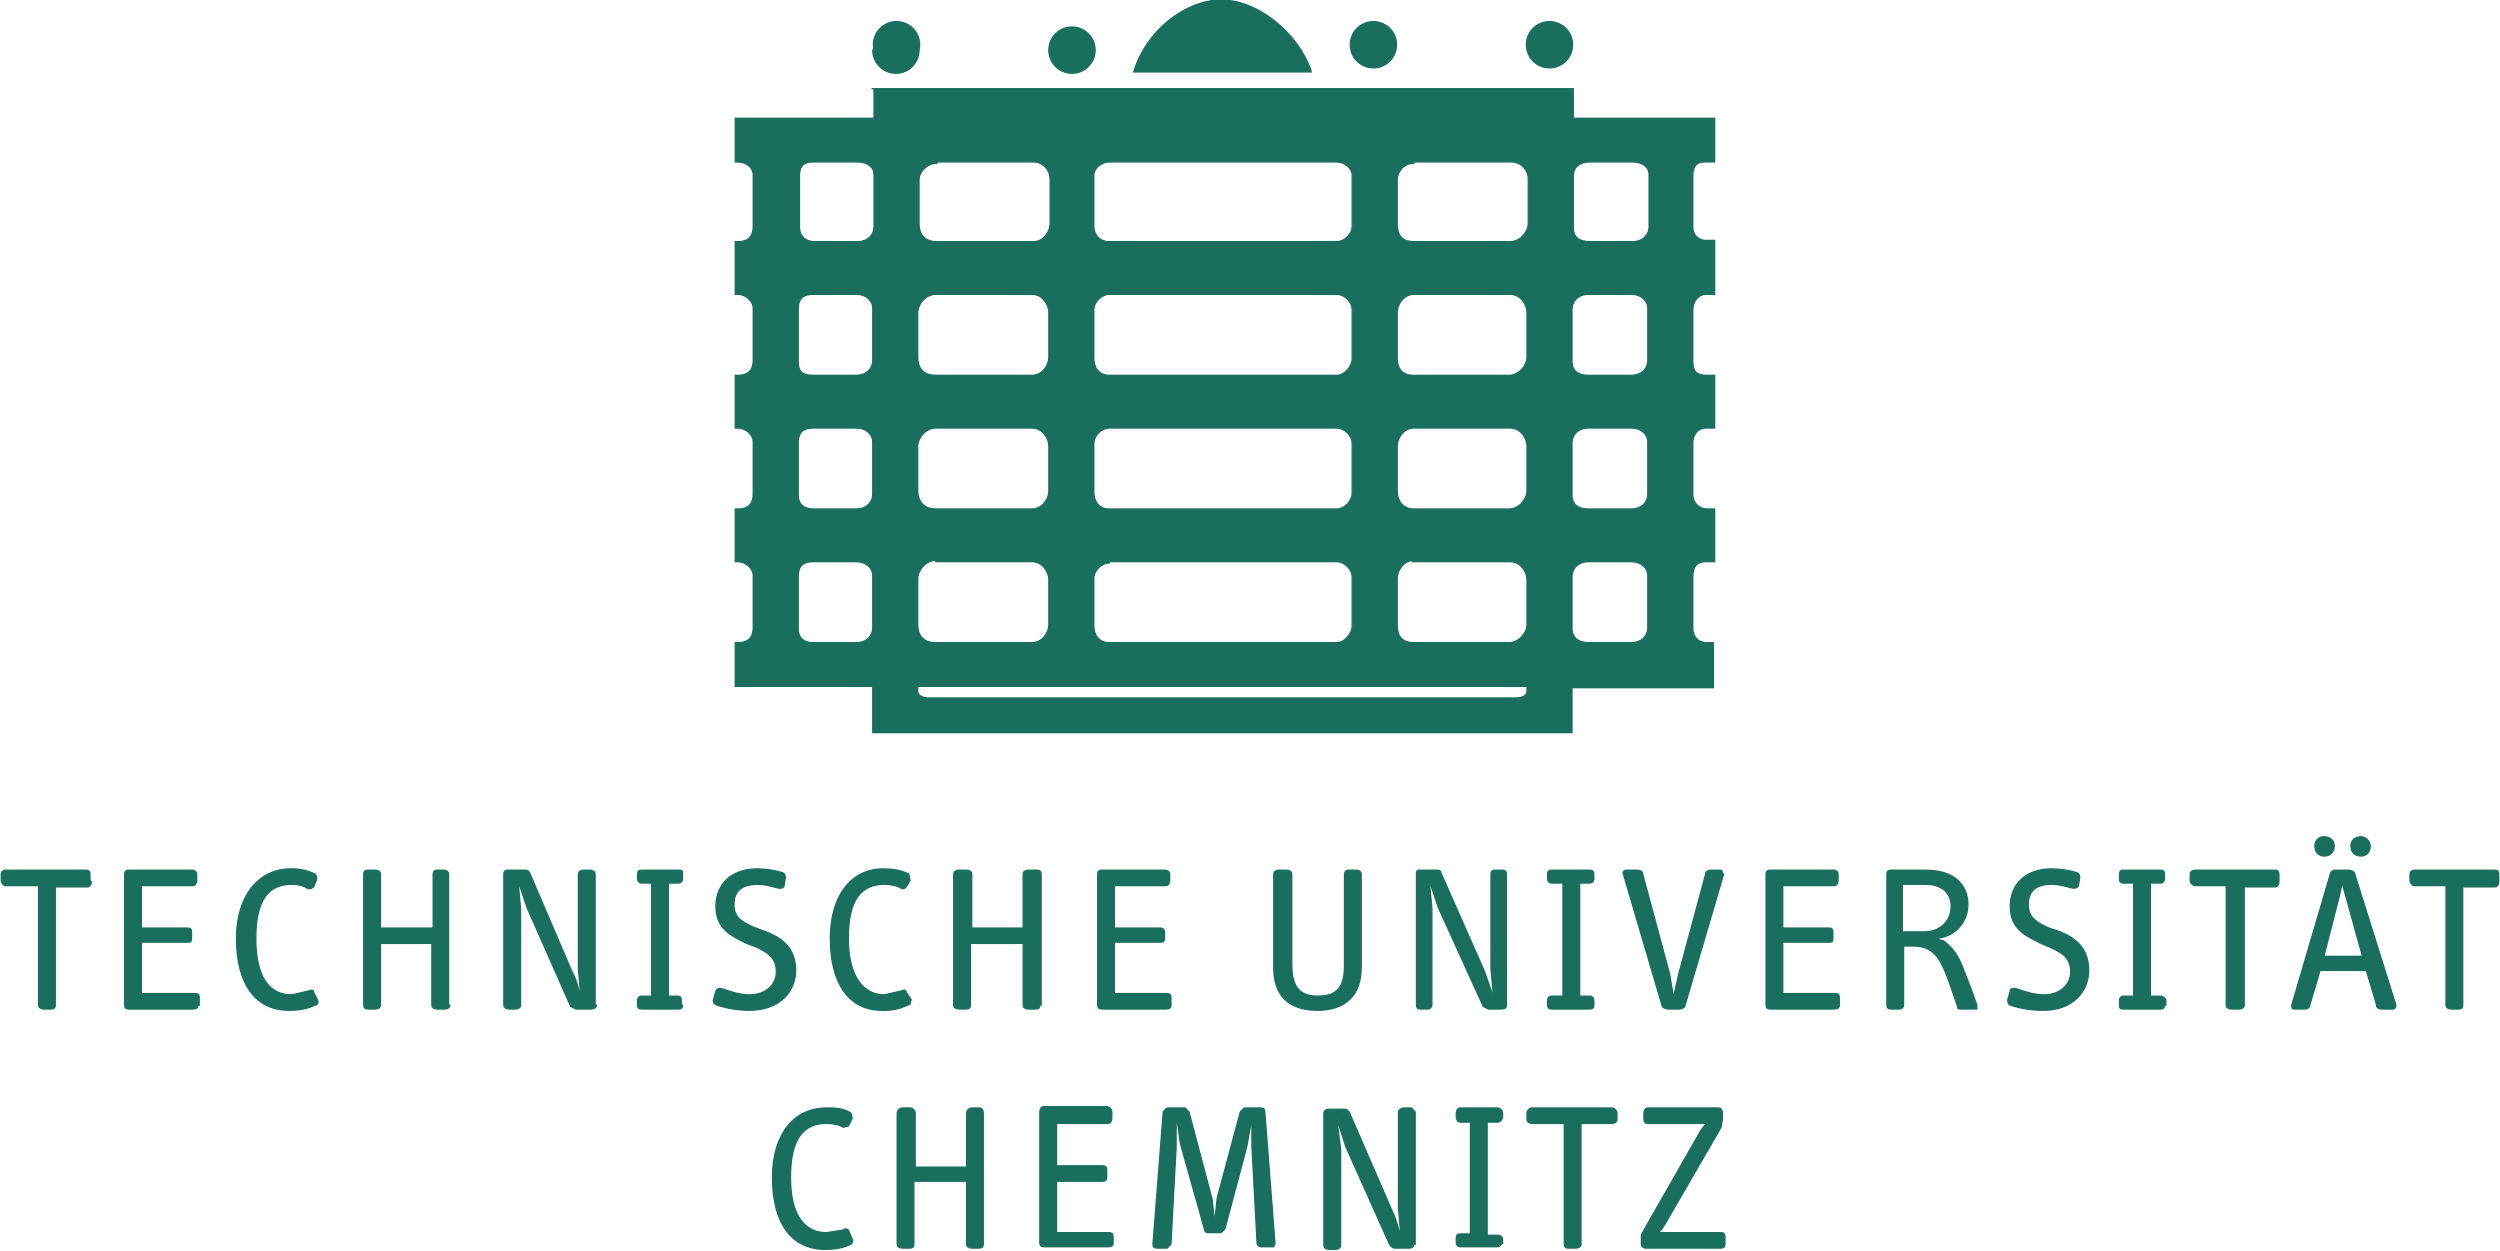
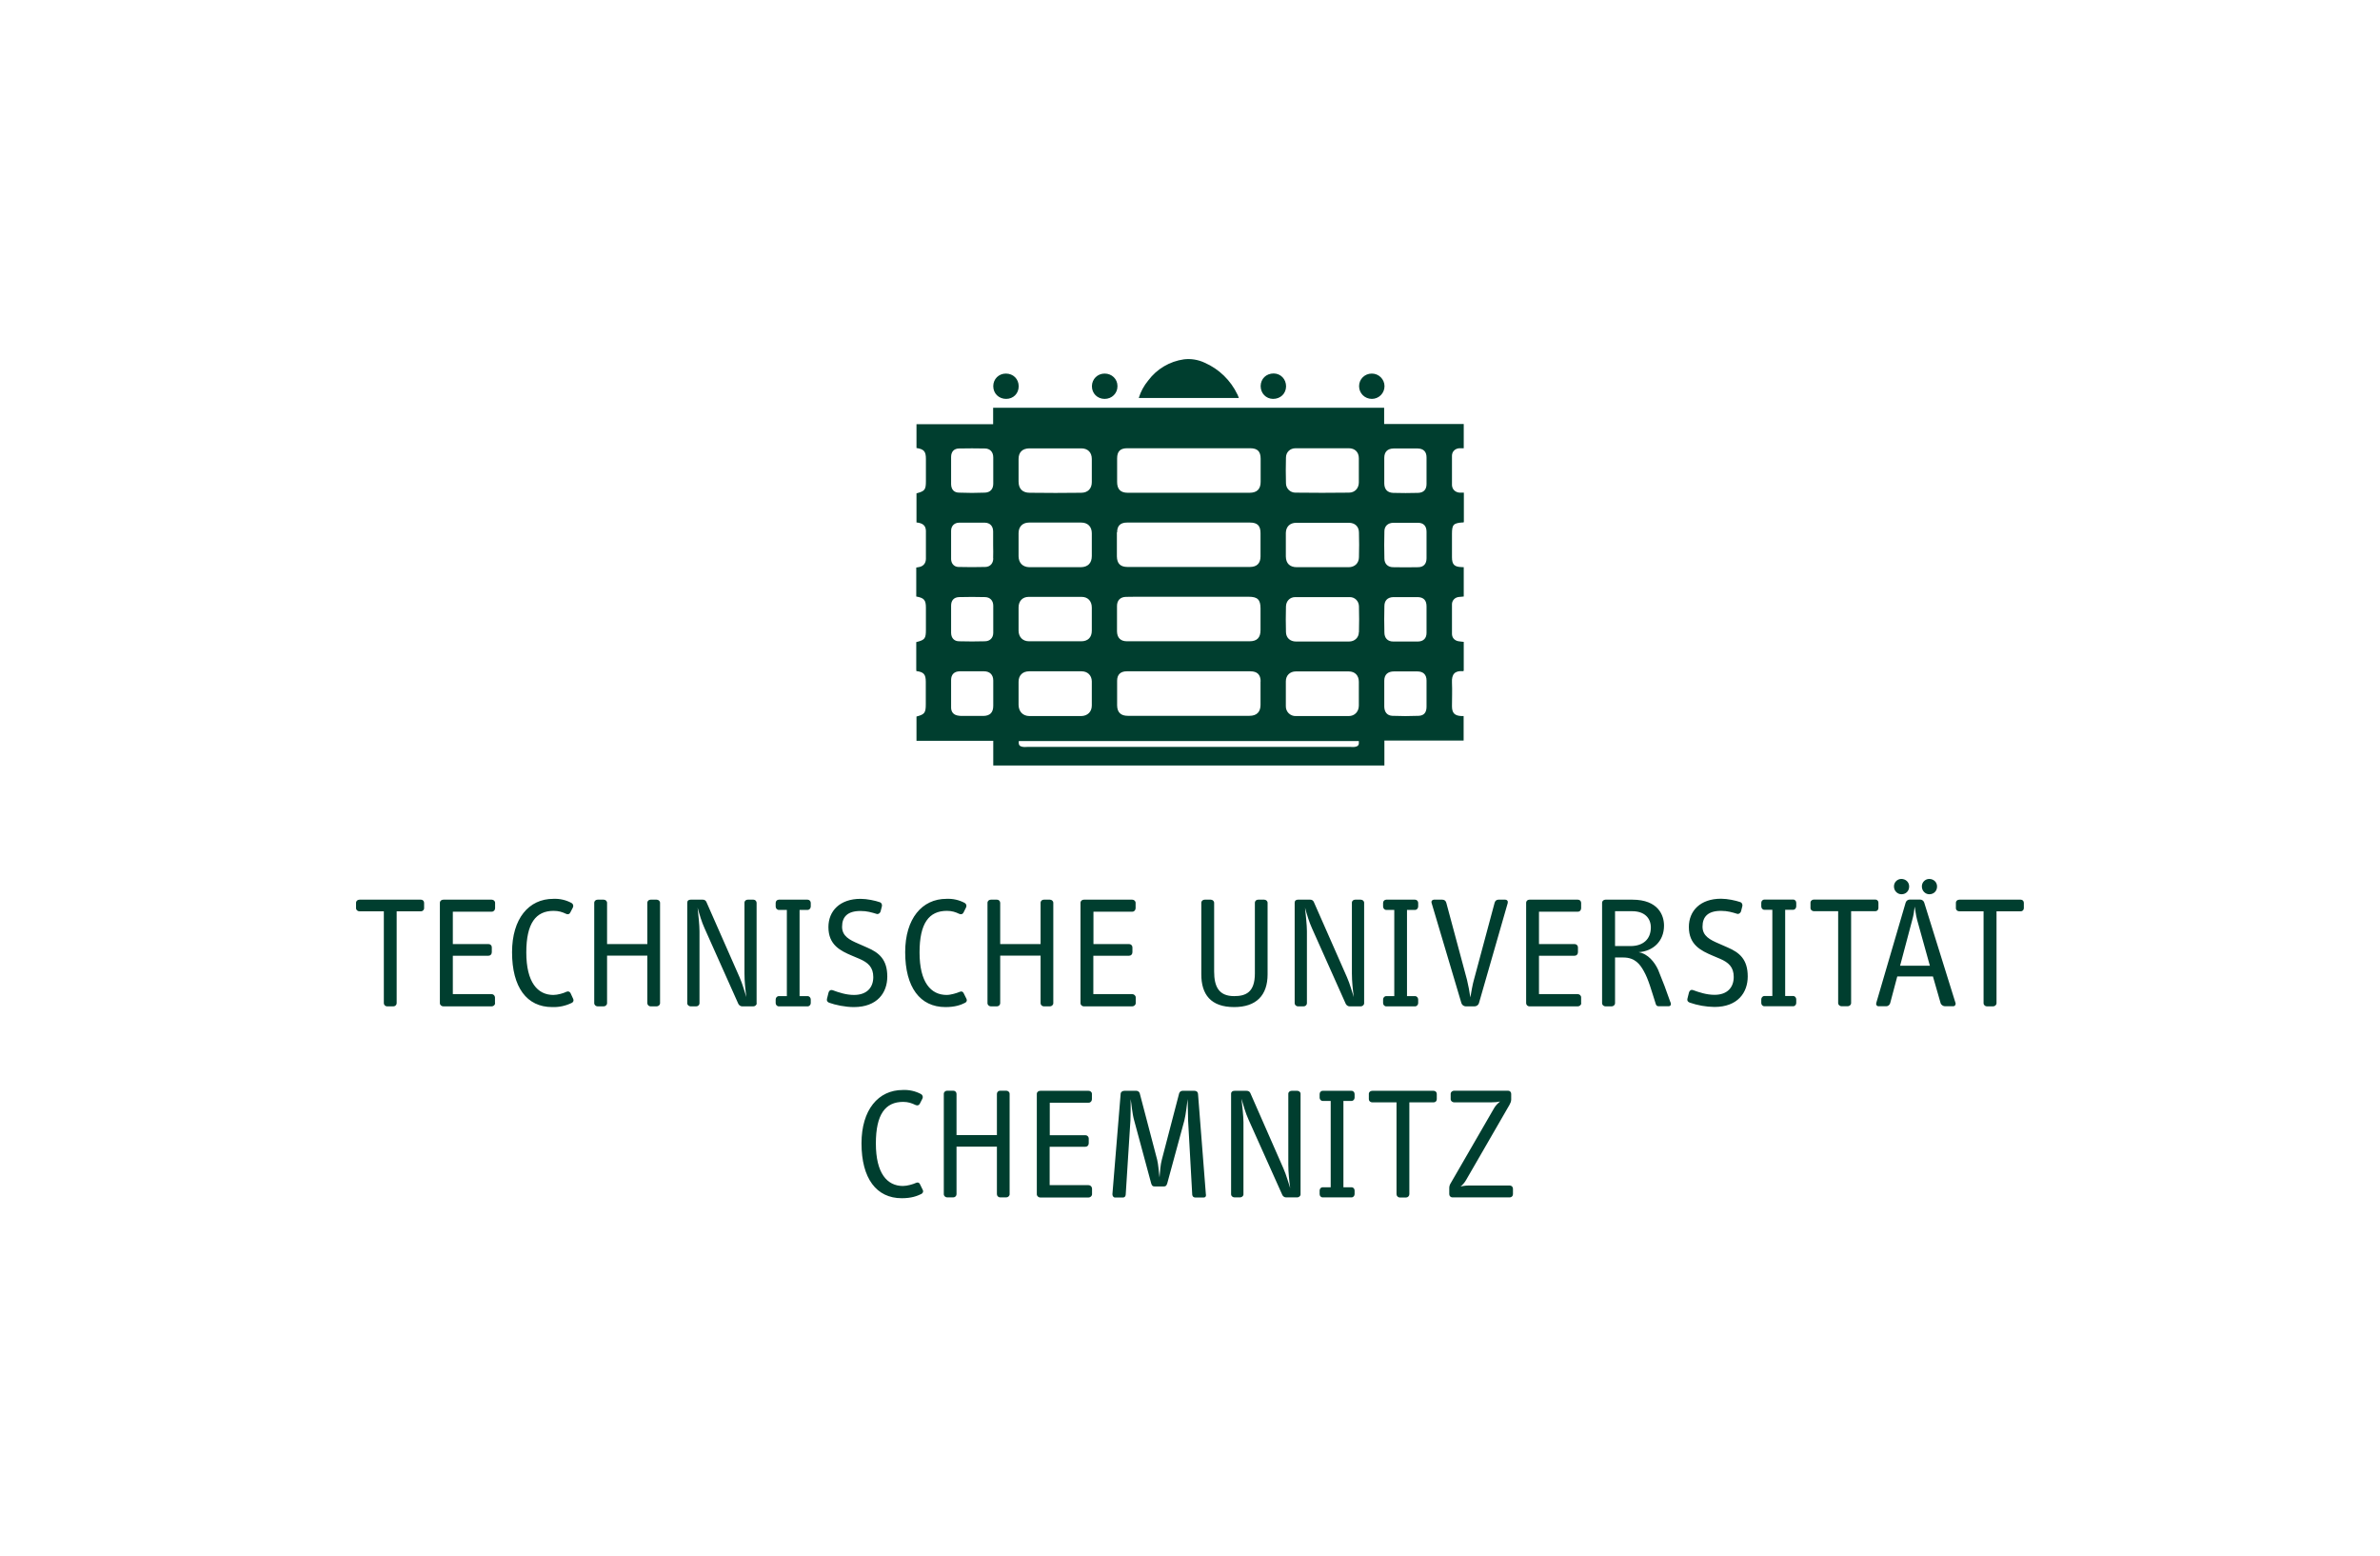
- <svg xmlns="http://www.w3.org/2000/svg" width="194.5" height="97.3" version="1">
-   <path fill="#1a6e5d" stroke="#1a6e5d" stroke-miterlimit="3.9" stroke-width=".1" d="M68 3.9a1.8 1.8 0 1 1 3.5 0 1.8 1.8 0 0 1-3.6 0zm34 1.7H88.2C89.2 2.3 92.3 0 95 0c2.9 0 6 2.6 7 5.5zm16.8-1.7a1.8 1.8 0 1 1 3.5 0 1.8 1.8 0 0 1-3.5 0zm-13.7 0a1.8 1.8 0 1 1 3.5 0 1.8 1.8 0 0 1-3.5 0zm-23.5 0a1.8 1.8 0 1 1 3.6 0 1.8 1.8 0 0 1-3.6 0zM68 6.9v2.3H57.2v3.4h.2c.6 0 1.2.4 1.2 1v4c0 1-.6 1.2-1.2 1.2h-.2v4.1h.2c.6 0 1.2.5 1.2 1.1v4c0 1-.6 1.2-1.2 1.2h-.2v4.1h.2c.6 0 1.2.5 1.2 1.1v4c0 1-.6 1.2-1.2 1.2h-.2v4.1h.2c.6 0 1.2.5 1.2 1.1v4c0 1-.6 1.2-1.2 1.2h-.2v3.4h10.7V57h54.4v-3.5h11V50h-.5c-.8 0-1.1-.6-1.1-1.1v-4c0-1 .5-1.2 1-1.2h.7v-4.1h-.6c-.6 0-1.1-.5-1.1-1.1v-4c0-.8.5-1.2 1-1.2h.7v-4.1h-.6c-.9 0-1.1-.4-1.1-1.1v-4c0-.7.5-1.2 1-1.2h.7v-4.2h-.6a1 1 0 0 1-1.1-1v-4c0-1 .5-1.1 1-1.1h.7V9.2h-11V6.9H67.8zm-4.6 5.7h3.3c.8 0 1.3.4 1.3 1v4c0 .7-.5 1.2-1.3 1.2h-3.3c-.8 0-1.2-.5-1.2-1.1v-4c0-1 .5-1.1 1.2-1.1zm9.5 0h7.5c.8 0 1.3.7 1.3 1.3v3.5c0 .6-.5 1.4-1.3 1.4h-7.5c-1 0-1.4-.6-1.4-1.4V14c0-.6.6-1.3 1.4-1.3zm13.5 0H104c.6 0 1.2.5 1.2 1v4c0 .6-.6 1.2-1.2 1.2H86.3c-.8 0-1.2-.6-1.2-1.2v-4c0-.5.6-1 1.2-1zm23.6 0h7.6c.8 0 1.3.7 1.3 1.3v3.5c0 .6-.6 1.4-1.4 1.4H110c-1 0-1.3-.6-1.3-1.4V14c0-.6.5-1.3 1.3-1.3zm13.7 0h3.3c.8 0 1.3.4 1.3 1v4c0 .7-.5 1.2-1.3 1.2h-3.3c-.9 0-1.3-.4-1.3-1.1v-4c0-.7.5-1.1 1.3-1.1zM63.3 22.9h3.3c.8 0 1.3.5 1.3 1.1v4c0 .7-.5 1.2-1.3 1.2h-3.3c-1 0-1.2-.4-1.2-1.1v-4c0-1 .5-1.2 1.2-1.2zm9.5 0h7.5c.8 0 1.3.8 1.3 1.4v3.5c0 .6-.5 1.4-1.3 1.4h-7.5c-1 0-1.4-.6-1.4-1.4v-3.5c0-.6.6-1.4 1.4-1.4zm13.5 0H104c.6 0 1.2.6 1.2 1.2v3.8c0 .6-.6 1.3-1.2 1.3H86.3c-.8 0-1.2-.6-1.2-1.3v-3.8c0-.6.6-1.2 1.2-1.2zm23.6 0h7.6c.8 0 1.3.8 1.3 1.4v3.5c0 .6-.6 1.4-1.4 1.4H110c-1 0-1.3-.6-1.3-1.4v-3.5c0-.6.5-1.4 1.3-1.4zm13.7 0h3.3c.8 0 1.3.5 1.3 1.1v4c0 .7-.5 1.2-1.3 1.2h-3.3c-.9 0-1.3-.4-1.3-1.1v-4c0-.7.5-1.2 1.3-1.2zM63.3 33.3h3.3c.8 0 1.3.5 1.3 1.1v4c0 .7-.5 1.2-1.3 1.2h-3.3c-.8 0-1.2-.4-1.2-1.1v-4c0-1 .5-1.2 1.2-1.2zm9.5 0h7.5c.8 0 1.3.8 1.3 1.4v3.5c0 .6-.5 1.4-1.3 1.4h-7.5c-1 0-1.4-.7-1.4-1.4v-3.5c0-.6.6-1.4 1.4-1.4zm13.5 0H104c.6 0 1.2.6 1.2 1.2v3.8c0 .7-.6 1.3-1.2 1.3H86.3c-.8 0-1.2-.6-1.2-1.3v-3.8c0-.6.6-1.2 1.2-1.2zm23.6 0h7.6c.8 0 1.3.8 1.3 1.4v3.5c0 .6-.6 1.4-1.4 1.4H110c-.9 0-1.3-.7-1.3-1.4v-3.5c0-.6.5-1.4 1.3-1.4zm13.7 0h3.3c.8 0 1.3.5 1.3 1.1v4c0 .7-.5 1.2-1.3 1.2h-3.3c-.9 0-1.3-.4-1.3-1.1v-4c0-.7.5-1.2 1.3-1.2zM63.3 43.7h3.3c.8 0 1.3.5 1.3 1.1v4c0 .7-.5 1.2-1.3 1.2h-3.3c-.9 0-1.2-.5-1.2-1.1v-4c0-1 .5-1.2 1.2-1.2zm9.5 0h7.5c.8 0 1.3.8 1.3 1.4v3.5c0 .6-.5 1.4-1.3 1.4h-7.5c-1 0-1.4-.6-1.4-1.4V45c0-.6.6-1.4 1.4-1.4zm13.5 0H104c.6 0 1.2.6 1.2 1.2v3.8c0 .6-.6 1.3-1.2 1.3H86.3c-.8 0-1.2-.6-1.2-1.3V45c0-.6.6-1.2 1.2-1.2zm23.6 0h7.6c.8 0 1.3.8 1.3 1.4v3.5c0 .6-.6 1.4-1.4 1.4H110c-1 0-1.3-.6-1.3-1.4V45c0-.6.5-1.4 1.3-1.4zm13.7 0h3.3c.8 0 1.3.5 1.3 1.1v4c0 .7-.5 1.2-1.3 1.2h-3.3c-.8 0-1.3-.4-1.3-1.1v-4c0-.7.5-1.2 1.3-1.2zm-52.2 9.7h47.4v.4c0 .3-.4.5-.8.5H72.2c-.4 0-.8-.2-.8-.5v-.4zm-5.1 43l-.3-.7s-.2-.2-.4 0l-1.3.2c-1.6 0-2.8-1.2-2.8-4.3 0-3 1-4.2 2.8-4.2.5 0 1 .1 1.3.3l.4-.1.3-.6-.1-.4c-.6-.4-1.3-.4-1.9-.4-2.5 0-4.2 2-4.2 5.4 0 3.6 1.5 5.6 4.1 5.6 1 0 1.6-.2 2-.4.1-.1.2-.3.1-.4zm10.2.4V86.6c0-.2-.1-.4-.3-.4h-.6c-.2 0-.4.2-.4.4v4.2h-4v-4.2c0-.2-.2-.4-.4-.4h-.6c-.2 0-.4.2-.4.4v10.2c0 .2.2.3.4.3h.6c.2 0 .3-.1.3-.3v-4.9h4.1v4.9c0 .2.2.3.4.3h.6c.2 0 .3-.1.3-.3zm10.1 0v-.6c0-.2-.1-.3-.3-.3h-4.1v-4h3.6c.2 0 .3-.1.3-.3V91c0-.2-.1-.3-.3-.3h-3.6v-3.3h4c.2 0 .3-.2.3-.4v-.5c0-.2-.2-.4-.4-.4h-4.9c-.2 0-.3.2-.3.4v10.2c0 .2.1.3.3.3h5c.3 0 .4-.1.4-.3zm12.6 0l-.8-10.3c0-.2-.1-.3-.3-.3h-1.3l-.3.3-1.8 6.7-.2 1.9-.2-1.8-1.8-6.8-.3-.3h-1.3c-.2 0-.3.2-.4.3l-.8 10.3c0 .2.1.3.3.3h.8l.3-.3.4-7.5V87c.2.5.2 1.5.4 2.2l1.8 6.4c0 .2.1.3.3.3h1l.3-.3 1.7-6.4.4-2.2v2.2l.4 7.5c0 .2.2.3.3.3h1l.1-.3zm10.9 0V86.5l-.3-.3h-.6c-.2 0-.4.2-.4.3V94l.2 2.2c-.2-.5-.3-1.2-.7-2l-3.3-7.6c-.1-.2-.2-.3-.4-.3h-1.2c-.2 0-.4.1-.4.3v10.3c0 .2.2.3.4.3h.5c.2 0 .4-.1.4-.3v-7.5L104 87l.7 2.2 3.4 7.6c.1.2.3.3.4.3h1.2c.1 0 .3-.1.3-.3zm6.8 0v-.4c0-.2-.2-.3-.4-.3h-.8v-8.8h.8c.2 0 .4-.2.4-.4v-.3c0-.2-.2-.4-.4-.4h-2.9c-.2 0-.3.2-.3.4v.3c0 .2.1.4.3.4h.8V96h-.8c-.2 0-.3.1-.3.3v.4c0 .1.1.3.3.3h3l.3-.3zm8.9-9.7v-.5c0-.2-.2-.4-.4-.4h-6.2c-.2 0-.4.2-.4.4v.5c0 .2.2.3.4.3h2.5v9.4c0 .2.1.3.3.3h.6c.2 0 .4-.1.4-.3v-9.4h2.4c.2 0 .4-.1.4-.3zm8.4 9.7v-.6c0-.2-.1-.3-.3-.3h-5c.2 0 .4-.3.6-.6l4.4-7.6.1-.6v-.5c0-.2-.1-.4-.3-.4h-5.5c-.2 0-.3.2-.3.4v.5c0 .2.1.3.3.3h4.7c-.2 0-.4.3-.6.6l-4.4 7.7-.2.4v.7c0 .2.2.3.3.3h5.9c.2 0 .3-.1.3-.3zM7 68.5V68c0-.2-.1-.3-.3-.3H.4c-.1 0-.3.1-.3.3v.5c0 .2.2.4.3.4H3v9.3c0 .2.2.3.4.3H4c.2 0 .3-.1.3-.3V69h2.5c.2 0 .3-.2.3-.4zm8.5 9.7v-.6c0-.2-.1-.3-.3-.3H11v-4h3.6c.2 0 .3 0 .3-.3v-.5c0-.2-.1-.3-.3-.3H11v-3.3h4c.2 0 .3-.2.3-.4V68c0-.2-.2-.3-.3-.3h-5c-.2 0-.3.1-.3.3v10.2c0 .2.1.3.3.3h5c.3 0 .4-.1.4-.3zm9.2-.4l-.3-.6c0-.2-.2-.2-.4-.1l-1.3.3c-1.7 0-2.8-1.3-2.8-4.4 0-3 1-4.2 2.8-4.2.5 0 .9.1 1.2.3.2.1.4 0 .5-.1l.2-.5c.1-.2 0-.4-.1-.5a4 4 0 0 0-1.9-.4c-2.4 0-4.2 2-4.2 5.4 0 3.6 1.5 5.6 4.1 5.6 1 0 1.6-.2 2-.4.2 0 .3-.2.2-.4zm10.2.4V68c0-.2-.2-.3-.4-.3H34c-.2 0-.3.1-.3.3v4.2h-4.1V68c0-.2-.2-.3-.4-.3h-.6c-.2 0-.3.1-.3.3v10.2c0 .2.1.3.3.3h.6c.2 0 .4-.1.4-.3v-4.8h4v4.8c0 .2.2.3.4.3h.6c.2 0 .4-.1.4-.3zm11.4 0V68c0-.2-.2-.3-.4-.3h-.5c-.2 0-.4.1-.4.3v7.4l.2 2.2c-.2-.6-.3-1.3-.7-2l-3.3-7.7c-.1-.2-.2-.2-.4-.2h-1.2c-.2 0-.4 0-.4.3v10.2c0 .2.2.3.4.3h.5c.2 0 .4-.1.4-.3v-7.5l-.2-2.2.7 2.1 3.4 7.7.4.2H46c.2 0 .4-.1.4-.3zm6.7 0v-.4c0-.1 0-.3-.3-.3H52v-8.8h.8c.2 0 .3-.2.3-.3V68c0-.2 0-.3-.3-.3h-2.9c-.2 0-.3.1-.3.3v.4c0 .1.1.3.3.3h.8v8.8h-.8c-.2 0-.3.2-.3.3v.4c0 .2.1.3.3.3h3c.1 0 .2-.1.2-.3zm8.9-2.7c0-1.7-1-2.5-2.3-3l-.8-.3c-1-.4-1.7-.8-1.7-1.8s.5-1.6 1.9-1.6c.6 0 1.1.2 1.6.3.2 0 .4 0 .4-.2l.1-.6c0-.1 0-.3-.2-.4a7 7 0 0 0-2-.3c-2 0-3.2 1.2-3.2 2.9 0 1.8 1.2 2.3 2.4 2.9l.8.3c.8.4 1.5.8 1.5 1.9 0 1-.8 1.8-2.1 1.8-.8 0-1.6-.3-2.2-.5-.2 0-.3 0-.4.2l-.2.7c0 .1 0 .3.3.4a8 8 0 0 0 2.5.4c2.4 0 3.6-1.5 3.6-3.1zm9 2.3l-.4-.6c0-.2-.2-.2-.4-.1l-1.3.3C67.2 77.4 66 76 66 73c0-3 1-4.2 2.8-4.2.5 0 1 .1 1.3.3.2.1.3 0 .4-.1l.3-.5-.1-.5c-.6-.3-1.3-.4-2-.4-2.4 0-4.1 2-4.1 5.4 0 3.6 1.5 5.6 4 5.6a4 4 0 0 0 2-.4c.2 0 .3-.2.2-.4zm10.1.4V68c0-.2-.1-.3-.3-.3H80c-.2 0-.4.1-.4.3v4.2h-4V68c0-.2-.2-.3-.4-.3h-.6c-.2 0-.4.1-.4.3v10.2c0 .2.2.3.4.3h.6c.2 0 .3-.1.3-.3v-4.8h4.1v4.8c0 .2.2.3.4.3h.6c.2 0 .3-.1.3-.3zm10.1 0v-.6c0-.2-.1-.3-.3-.3h-4.1v-4h3.6c.1 0 .3 0 .3-.3v-.5c0-.2-.2-.3-.3-.3h-3.6v-3.3h4c.2 0 .3-.2.3-.4V68c0-.2-.2-.3-.4-.3h-4.9c-.2 0-.3.1-.3.3v10.2c0 .2.1.3.3.3h5c.3 0 .4-.1.4-.3zm14.8-2.9V68c0-.2-.2-.3-.3-.3h-.7c-.1 0-.3.1-.3.3v7.2c0 2-1 2.3-2.1 2.3-1.6 0-2-1-2-2.5v-7c0-.2-.2-.3-.4-.3h-.6c-.2 0-.4.1-.4.3v7.3c0 2 1 3.3 3.4 3.3 2.2 0 3.4-1.2 3.4-3.3zm11.3 3V68c0-.2-.1-.3-.3-.3h-.6c-.2 0-.3.1-.3.3v7.4l.2 2.2-.7-2-3.4-7.7c0-.2-.2-.2-.4-.2h-1.2c-.2 0-.3 0-.3.3v10.2c0 .2.1.3.3.3h.6c.1 0 .3-.1.3-.3v-7.5l-.2-2.2.7 2.1 3.5 7.7.4.2h1c.3 0 .4-.1.4-.3zm6.8-.1v-.4c0-.1-.1-.3-.3-.3h-.8v-8.8h.8c.2 0 .3-.2.3-.3V68c0-.2-.1-.3-.3-.3h-3c-.2 0-.3.1-.3.3v.4c0 .1.1.3.3.3h.9v8.8h-.9c-.2 0-.3.2-.3.3v.4c0 .2.1.3.3.3h3c.2 0 .3-.1.3-.3zM134 68c0-.2 0-.3-.2-.3h-.7c-.2 0-.4.1-.4.3l-2.1 7.8-.4 1.8-.3-1.8-2.1-7.8c0-.2-.2-.3-.4-.3h-.9c-.1 0-.3.1-.2.3l3 10.2c0 .2.3.3.5.3h.9c.1 0 .4-.1.4-.3l3-10.2zm9.1 10.2v-.6c0-.2-.1-.3-.3-.3h-4.1v-4h3.6c.2 0 .3 0 .3-.3v-.5c0-.2-.1-.3-.3-.3h-3.6v-3.3h4c.2 0 .3-.2.3-.4V68c0-.2-.2-.3-.3-.3h-5c-.2 0-.3.1-.3.3v10.2c0 .2.1.3.3.3h5c.3 0 .4-.1.4-.3zm4-10.5c-.2 0-.3.1-.3.3v10.2c0 .2.1.3.3.3h.7c.1 0 .3-.1.3-.3v-4.6h.8c1.2 0 1.8.7 2.1 1.3.5.9.8 2 1.3 3.4 0 .2.1.2.2.2h1.3v-.3a60 60 0 0 0-1.3-3.4 4 4 0 0 0-1.3-1.6l-.7-.2h.1a2.6 2.6 0 0 0 2.5-2.7c0-1-.6-2.6-3.3-2.6h-2.7zm1 1.1h1.7c1.3 0 2 .7 2 1.7 0 1.2-.9 2-2.1 2H148v-3.7zm14.4 6.7c0-1.7-1-2.5-2.2-3l-.9-.3c-.9-.4-1.6-.8-1.6-1.8s.5-1.6 1.8-1.6c.7 0 1.2.2 1.7.3.1 0 .3 0 .4-.2l.1-.6c0-.1 0-.3-.2-.4a7 7 0 0 0-2-.3c-2 0-3.2 1.2-3.2 2.9 0 1.8 1.2 2.3 2.4 2.9l.7.3c.9.4 1.6.8 1.6 1.9 0 1-.8 1.8-2.1 1.8-.8 0-1.6-.3-2.2-.5-.2 0-.4 0-.4.2l-.2.7c0 .1 0 .3.2.4a8 8 0 0 0 2.6.4c2.3 0 3.5-1.5 3.5-3.1zm6 2.7v-.4c0-.1-.2-.3-.4-.3h-.8v-8.8h.8c.2 0 .3-.2.3-.3V68c0-.2-.1-.3-.3-.3h-3c-.1 0-.2.1-.2.3v.4c0 .1 0 .3.3.3h.8v8.8h-.8c-.2 0-.3.2-.3.3v.4c0 .2 0 .3.3.3h2.9c.2 0 .3-.1.3-.3zm8.8-9.7V68c0-.2-.1-.3-.3-.3h-6.2c-.2 0-.4.1-.4.3v.5c0 .2.2.4.4.4h2.4v9.3c0 .2.2.3.4.3h.6c.2 0 .4-.1.4-.3V69h2.4c.2 0 .3-.2.3-.4zm6.4-3.4c-.5 0-.8.3-.8.7 0 .5.3.8.8.8.4 0 .7-.3.7-.8 0-.4-.4-.7-.7-.7zm-2.9 0c-.4 0-.7.3-.7.7 0 .5.3.8.7.8.5 0 .8-.3.8-.8 0-.4-.3-.7-.8-.7zm1 2.6c-.2 0-.4 0-.5.3l-3 10.2c0 .2 0 .3.2.3h.8c.2 0 .4-.1.4-.3l.8-2.7h3.6l.8 2.7v.1c.1.2.3.2.4.2h.9c.1 0 .2-.1.2-.3L183.2 68c0-.2-.3-.3-.5-.3h-1zm.5.7v.6l.2.7 1.3 4.7h-3l1.2-4.7.3-1.3zm12.1.1V68c0-.2-.1-.3-.3-.3h-6.3c-.1 0-.3.1-.3.3v.5c0 .2.2.4.3.4h2.5v9.3c0 .2.2.3.4.3h.6c.2 0 .3-.1.3-.3V69h2.5c.2 0 .3-.2.3-.4z" />
+ <svg xmlns="http://www.w3.org/2000/svg" width="202.14" height="132.08">
+   <path fill="#003E2F" d="M105.1 33.5a5.56 5.56 0 0 0-2.78-2.7 3.24 3.24 0 0 0-1.76-.29 4.58 4.58 0 0 0-3.04 1.8c-.36.44-.63.92-.8 1.48h8.5l-.12-.3m11.42.38a1.07 1.07 0 1 0-.01-2.15c-.6 0-1.08.47-1.08 1.07 0 .6.48 1.08 1.09 1.08m-8.4 0c.64 0 1.1-.45 1.11-1.06 0-.62-.45-1.09-1.05-1.1-.64 0-1.1.45-1.11 1.07 0 .61.45 1.08 1.05 1.09m-22.67 0c.62 0 1.07-.46 1.07-1.07 0-.62-.46-1.08-1.09-1.08-.6 0-1.07.46-1.07 1.07 0 .62.47 1.08 1.1 1.08m8.36 0c.62 0 1.1-.48 1.09-1.09 0-.6-.48-1.06-1.09-1.06-.6 0-1.07.46-1.08 1.06-.01.62.46 1.09 1.08 1.09m30.41 10.5l.1-.03v-2.51h-.37c-.37-.03-.63-.29-.64-.65V38.7c0-.36.26-.61.62-.64h.38V36h-6.76v-1.38H84.35v1.4h-6.51v2.02c.64.1.8.29.8.93v1.87c0 .75-.09.86-.8 1.05v2.47c.54.06.78.26.8.7v2.4c-.01.4-.25.65-.65.7l-.17.03v2.46c.67.12.82.3.82.95v1.87c0 .75-.09.87-.82 1.05v2.29l.01.17c.63.08.8.28.8.91v1.9c0 .74-.1.87-.79 1.05v2.06h6.52V65h33.22v-2.12h6.73V60.8h-.16c-.6-.02-.83-.25-.83-.84 0-.67.03-1.33 0-2-.04-.72.25-1.03.94-.97.02 0 .03-.02.06-.04V54.5c-.17-.02-.33-.03-.48-.06-.32-.07-.52-.3-.52-.63v-2.5c0-.32.24-.58.57-.62l.43-.04v-2.49l-.2-.01c-.6-.02-.8-.22-.8-.84v-1.97c0-.8.12-.92.9-.98m-15-5.5c0-.47.35-.8.82-.8h4.51c.53 0 .86.33.86.85v2.05c0 .5-.34.87-.84.87-1.52.02-3.03.02-4.55 0a.8.8 0 0 1-.8-.8c-.02-.73-.02-1.46 0-2.18m-14.34.08c0-.6.26-.87.86-.87h10.44c.62 0 .89.27.89.89v1.96c0 .62-.31.93-.94.93H95.78c-.61 0-.9-.3-.9-.92v-1.99m0 6.27c0-.56.28-.83.85-.83h10.43c.64 0 .9.27.9.9v1.97c0 .59-.31.9-.9.9h-10.4c-.6 0-.89-.29-.9-.9V45.2m11.26 9.25h-10.4c-.54 0-.84-.29-.85-.84v-2.16c0-.47.28-.76.76-.77.66-.02 1.32-.01 1.99-.01h8.44c.75 0 1 .25 1 .99v1.84c0 .65-.3.95-.94.95m.94 3.4v2c0 .61-.33.93-.94.93H95.79c-.6 0-.9-.3-.91-.88v-2.1c0-.53.3-.8.82-.8h10.49c.59 0 .88.28.88.87M80.78 38.8c0-.45.25-.72.69-.72.72-.01 1.44-.02 2.17 0 .45 0 .72.3.72.76v2.23c0 .46-.26.75-.72.76-.73.03-1.45.03-2.17 0-.45 0-.68-.27-.69-.72V38.8m0 12.62c0-.43.23-.7.66-.72.74-.02 1.49-.02 2.23 0 .43.01.69.31.69.73v2.3c0 .43-.28.72-.72.72-.73.02-1.45.02-2.17 0-.43 0-.68-.27-.69-.71v-2.32m2.73 9.37h-1.8c-.14 0-.27-.01-.4-.04-.33-.07-.52-.3-.53-.65v-2.37c0-.46.27-.72.72-.73h2.08c.49 0 .78.3.78.78v2.14c0 .58-.27.86-.85.87m.85-13.38c0 .42-.26.72-.67.73-.76.02-1.53.02-2.29 0-.37-.01-.61-.29-.62-.66v-2.41c0-.4.26-.68.67-.69h2.2c.44.01.7.3.7.75v1.15c0 .38.02.76 0 1.13m2.16-8.43c0-.59.33-.9.92-.91h4.4c.56 0 .9.34.9.9v1.97c0 .56-.35.9-.9.9-1.46.02-2.92.02-4.37 0-.62 0-.95-.34-.95-.96v-1.9m5.29 9.18h-4.37c-.57-.01-.91-.36-.92-.93v-1.96c0-.55.34-.9.89-.9h4.43c.56 0 .9.35.9.91v1.93c0 .6-.33.94-.93.95m.93 3.43v1.96c0 .58-.34.9-.9.9H87.4c-.53 0-.88-.35-.89-.89v-1.98c0-.54.33-.9.86-.9h4.49c.54 0 .87.36.87.91m-6.22 6.3c0-.55.35-.89.9-.89h4.45c.51 0 .86.34.87.85v2.05c0 .54-.36.89-.9.9h-4.4c-.56-.01-.91-.38-.92-.95V57.9m28.54 5.52c-.1.02-.21 0-.32 0h-27.5c-.12 0-.23.02-.33 0-.32-.05-.4-.15-.37-.5h28.88c.03.34-.04.45-.36.5m.36-3.51c0 .51-.35.89-.86.89h-4.49a.82.82 0 0 1-.85-.85v-2.1c0-.5.35-.84.85-.84h4.49c.53 0 .86.34.86.88v2.02m0-6.23c0 .46-.36.79-.83.79h-4.51c-.49 0-.84-.31-.85-.8-.02-.72-.02-1.45 0-2.17.01-.46.33-.8.79-.8h4.63c.44 0 .77.34.78.78.02.74.02 1.47 0 2.2m0-6.38c0 .52-.36.86-.88.86h-4.4c-.59 0-.92-.32-.93-.91v-2c.01-.53.35-.86.88-.86h4.48c.51 0 .85.32.85.83.02.7.02 1.39 0 2.08m5.74 11.6V60c0 .48-.2.76-.67.78-.74.03-1.49.03-2.23 0-.45-.02-.68-.32-.69-.78v-2.2c0-.52.3-.79.83-.79h1.98c.5 0 .78.27.78.77v1.13m0-6.32v1.15c0 .46-.27.72-.72.73h-2.11c-.47 0-.75-.29-.75-.77-.02-.74-.02-1.48 0-2.23 0-.47.26-.75.75-.77h2.1c.5.02.73.29.73.79v1.1m0-6.31v1.12c0 .47-.24.75-.7.76-.72.01-1.44.02-2.16 0-.44-.01-.72-.3-.72-.74-.02-.76-.02-1.53 0-2.3 0-.45.3-.72.75-.73h2.11c.47 0 .72.28.72.76v1.13m0-5.18c0 .47-.25.74-.73.75-.7.02-1.4.02-2.1 0-.5-.02-.75-.3-.76-.8v-2.17c0-.52.28-.79.79-.8h2.05c.49.01.75.27.75.76v2.26m-42.78 59.95l-.25-.51c-.05-.11-.17-.18-.34-.1-.23.11-.74.26-1.1.26-1.34 0-2.3-1.07-2.3-3.61 0-2.47.8-3.53 2.32-3.53.42 0 .73.11 1.04.26.17.08.3.03.37-.1l.22-.43a.29.29 0 0 0-.11-.39 2.98 2.98 0 0 0-1.56-.35c-2.07 0-3.5 1.68-3.5 4.53 0 2.97 1.26 4.66 3.42 4.66.83 0 1.31-.19 1.66-.36.11-.06.2-.18.13-.33m7.37.35v-8.52c0-.16-.14-.27-.29-.27h-.51a.27.27 0 0 0-.28.27v3.5h-3.43v-3.5a.27.27 0 0 0-.28-.27h-.52c-.14 0-.28.11-.28.27v8.52c0 .15.14.27.29.27h.51c.15 0 .28-.12.28-.27v-4.04h3.43v4.04c0 .15.13.27.28.27h.51c.15 0 .29-.12.29-.27m7 0v-.48a.3.3 0 0 0-.3-.29h-3.3v-3.26h3.04c.16 0 .28-.12.28-.3v-.41a.28.28 0 0 0-.28-.27h-3.03v-2.76h3.3c.17 0 .28-.14.28-.3v-.45c0-.16-.14-.26-.28-.26h-4.11c-.15 0-.29.1-.29.26v8.53c0 .14.14.27.29.27h4.1c.16 0 .3-.13.3-.28m9.67.04l-.67-8.57c-.02-.17-.14-.25-.3-.25h-1.01a.3.3 0 0 0-.29.21l-1.47 5.63c-.12.44-.16 1.02-.2 1.52-.06-.5-.1-1.1-.2-1.51l-1.48-5.64a.3.3 0 0 0-.27-.21h-1.04c-.16 0-.3.1-.31.25l-.7 8.53c0 .15.09.28.22.28h.68c.14 0 .22-.1.23-.25l.4-6.29c.02-.33.02-1.39.02-1.82.08.46.13 1.23.3 1.82l1.44 5.33c.06.2.12.27.29.27h.8c.16 0 .22-.08.28-.27l1.45-5.33c.14-.55.22-1.44.28-1.82l.04 1.84.35 6.29c.02.13.1.23.26.23h.71c.16 0 .2-.1.2-.24m8.03-.02v-8.55c0-.15-.14-.25-.28-.25h-.48c-.14 0-.28.1-.28.25v6.02c0 .66.08 1.4.16 1.99-.16-.46-.31-1.07-.58-1.68l-2.81-6.4c-.06-.12-.17-.18-.32-.18h-1.02c-.16 0-.29.08-.29.25v8.55c0 .13.14.25.29.25h.47c.15 0 .29-.12.29-.25v-6.13c0-.51-.1-1.42-.17-2 .17.58.34 1.2.6 1.77l2.87 6.4c.06.13.19.21.32.21h.95c.14 0 .28-.12.28-.25m4.59-.03v-.3c0-.15-.1-.28-.27-.28h-.68v-7.33h.68c.16 0 .27-.13.27-.28v-.3c0-.15-.1-.28-.27-.28h-2.43c-.17 0-.27.13-.27.28v.3c0 .14.1.28.27.28h.67v7.33h-.67c-.17 0-.27.13-.27.28v.3c0 .15.1.28.27.28h2.43c.16 0 .27-.13.27-.28m6.98-8.06v-.45a.26.26 0 0 0-.27-.26h-5.2c-.17 0-.3.1-.3.26v.45c0 .16.13.27.3.27h2.05v7.8c0 .15.13.28.28.28h.53c.15 0 .28-.13.28-.28v-7.8h2.06c.15 0 .27-.1.27-.27m6.47 8.07v-.47a.27.27 0 0 0-.27-.27h-3.48c-.27 0-.54.05-.7.08.16-.12.35-.32.5-.6l3.65-6.32c.08-.14.15-.3.15-.45v-.49a.26.26 0 0 0-.27-.27h-4.57c-.16 0-.3.11-.3.27v.45c0 .15.14.27.3.27h3.1c.32 0 .59-.02.79-.08-.16.14-.37.34-.5.57l-3.69 6.38a.75.75 0 0 0-.12.38v.55c0 .15.12.27.27.27h4.87c.15 0 .27-.12.27-.27M36.02 77.1v-.44a.26.26 0 0 0-.27-.27h-5.21c-.16 0-.3.1-.3.27v.45c0 .16.14.27.3.27h2.06v7.8c0 .15.13.27.28.27h.53c.15 0 .28-.12.28-.27v-7.8h2.06c.14 0 .27-.11.27-.27m6.02 8.07v-.49a.29.29 0 0 0-.3-.28h-3.28v-3.26h3.03c.16 0 .28-.12.28-.3v-.42a.27.27 0 0 0-.28-.27h-3.03v-2.75h3.3c.18 0 .29-.14.29-.3v-.45c0-.16-.14-.27-.29-.27h-4.1c-.16 0-.3.1-.3.27v8.52c0 .15.14.27.3.27h4.1c.15 0 .29-.12.29-.27m6.64-.35l-.24-.52c-.06-.1-.18-.17-.34-.1-.23.12-.75.27-1.11.27-1.34 0-2.3-1.07-2.3-3.61 0-2.48.81-3.53 2.32-3.53.43 0 .74.1 1.05.25.16.08.3.03.36-.1l.22-.42a.29.29 0 0 0-.11-.4 2.98 2.98 0 0 0-1.55-.35c-2.08 0-3.5 1.68-3.5 4.53 0 2.98 1.25 4.66 3.41 4.66a3.5 3.5 0 0 0 1.67-.36c.1-.05.18-.17.12-.32m7.37.35v-8.52c0-.16-.14-.27-.29-.27h-.51c-.15 0-.28.1-.28.27v3.5h-3.42v-3.5c0-.16-.14-.27-.29-.27h-.51c-.15 0-.29.1-.29.27v8.52c0 .15.14.27.29.27h.51c.15 0 .29-.12.29-.27v-4.04h3.42v4.04c0 .15.13.27.28.27h.51c.15 0 .29-.12.29-.27m8.2.01v-8.54a.27.27 0 0 0-.27-.26h-.48c-.15 0-.28.1-.28.26v6.01c0 .66.08 1.4.16 2-.16-.47-.31-1.08-.58-1.69l-2.82-6.4a.32.32 0 0 0-.3-.18h-1.03c-.17 0-.29.08-.29.26v8.54c0 .14.14.26.29.26h.47c.15 0 .28-.12.28-.26v-6.12c0-.52-.1-1.42-.16-2 .16.58.34 1.2.6 1.77l2.86 6.4c.07.13.2.21.33.21h.94c.15 0 .29-.12.29-.26m4.59-.02v-.3c0-.15-.11-.29-.27-.29h-.68v-7.32h.68c.16 0 .27-.14.27-.29v-.3a.27.27 0 0 0-.27-.28h-2.44a.27.27 0 0 0-.27.28v.3c0 .15.11.29.27.29h.68v7.32h-.68c-.16 0-.27.14-.27.29v.3c0 .14.11.28.27.28h2.44c.16 0 .27-.14.27-.28m6.5-2.25c0-1.45-.7-2.03-1.7-2.46l-.75-.33c-.75-.32-1.39-.64-1.39-1.44 0-.84.46-1.34 1.57-1.34.55 0 .94.12 1.4.26.1.02.26-.07.3-.22l.11-.43c.04-.15-.04-.31-.16-.35-.4-.14-1.1-.29-1.65-.29-1.76 0-2.73 1.03-2.73 2.4 0 1.52 1.02 2.01 2.01 2.43l.64.27c.71.31 1.16.7 1.16 1.54 0 .9-.55 1.52-1.64 1.52-.67 0-1.32-.22-1.8-.4-.2-.06-.32.04-.36.2l-.13.52c-.04.15.01.27.18.34.52.19 1.36.37 2.1.37 1.99 0 2.84-1.22 2.84-2.59m6.73 1.9l-.25-.5c-.05-.11-.17-.18-.34-.1-.23.1-.74.26-1.1.26-1.34 0-2.3-1.07-2.3-3.61 0-2.48.8-3.53 2.32-3.53.42 0 .73.1 1.04.25.17.08.3.03.37-.1l.21-.42a.29.29 0 0 0-.1-.4 2.99 2.99 0 0 0-1.56-.35c-2.07 0-3.5 1.68-3.5 4.53 0 2.98 1.26 4.66 3.42 4.66.82 0 1.31-.18 1.66-.36.11-.05.2-.17.13-.32m7.37.35v-8.52c0-.16-.14-.27-.29-.27h-.51c-.15 0-.28.1-.28.27v3.5h-3.43v-3.5a.27.27 0 0 0-.28-.27h-.51c-.15 0-.29.1-.29.27v8.52c0 .15.14.27.29.27h.51c.15 0 .28-.12.28-.27v-4.04h3.43v4.04c0 .15.13.27.28.27h.51c.15 0 .29-.12.29-.27m7 0v-.49c0-.16-.15-.28-.3-.28h-3.3v-3.26h3.04c.16 0 .28-.12.28-.3v-.42a.28.28 0 0 0-.28-.27h-3.03v-2.75h3.3c.17 0 .28-.14.28-.3v-.45c0-.16-.14-.27-.29-.27h-4.1c-.15 0-.29.1-.29.27v8.52c0 .15.14.27.28.27h4.11c.15 0 .3-.12.3-.27m11.2-2.45v-6.07c0-.16-.14-.27-.29-.27h-.51c-.15 0-.28.1-.28.27v5.99c0 1.6-.76 1.93-1.76 1.93-1.3 0-1.7-.8-1.7-2.1v-5.82c0-.16-.14-.27-.29-.27h-.51c-.15 0-.29.1-.29.27v6.07c0 1.7.8 2.78 2.79 2.78 1.88 0 2.84-1 2.84-2.78m8.2 2.46v-8.54c0-.15-.14-.26-.29-.26h-.47c-.15 0-.28.1-.28.26v6.01c0 .66.08 1.4.16 2-.16-.47-.31-1.08-.58-1.69l-2.82-6.4a.32.32 0 0 0-.3-.18h-1.04c-.16 0-.28.08-.28.26v8.54c0 .14.14.26.28.26h.48c.15 0 .28-.12.28-.26v-6.12c0-.52-.1-1.42-.16-2 .16.58.34 1.2.6 1.77l2.86 6.4c.07.13.2.21.33.21h.94c.15 0 .29-.12.29-.26m4.59-.02v-.3c0-.15-.11-.29-.27-.29h-.68v-7.32h.68c.16 0 .27-.14.27-.29v-.3a.27.27 0 0 0-.27-.28h-2.44a.27.27 0 0 0-.27.28v.3c0 .15.11.29.27.29h.68v7.32h-.68c-.16 0-.27.14-.27.29v.3c0 .14.11.28.27.28h2.44c.16 0 .27-.14.27-.28m7.6-8.51c.05-.15-.06-.27-.2-.27h-.59c-.15 0-.28.1-.32.27l-1.76 6.55c-.1.33-.22 1.02-.3 1.48a16.5 16.5 0 0 0-.28-1.48l-1.76-6.55c-.05-.19-.18-.27-.35-.27h-.7c-.14 0-.25.12-.2.28l2.53 8.5a.4.4 0 0 0 .37.28h.75c.16 0 .33-.12.37-.27l2.45-8.52zm6.24 8.52v-.49c0-.16-.13-.28-.3-.28h-3.28v-3.26h3.03c.16 0 .28-.12.28-.3v-.42a.28.28 0 0 0-.28-.27h-3.03v-2.75h3.3c.18 0 .28-.14.28-.3v-.45a.27.27 0 0 0-.28-.27h-4.11c-.15 0-.28.1-.28.27v8.52c0 .15.13.27.28.27h4.1c.16 0 .3-.12.3-.27m7.58-.06a47.5 47.5 0 0 0-1.06-2.8c-.3-.63-.84-1.33-1.65-1.47 1.22-.08 2.16-.92 2.16-2.26 0-.85-.47-2.2-2.69-2.2h-2.28c-.15 0-.29.1-.29.27v8.52c0 .15.14.27.29.27h.52c.15 0 .29-.12.29-.27V81.3h.71c1 0 1.42.6 1.73 1.15.4.7.65 1.65 1.03 2.83.04.12.14.16.24.16h.82c.2 0 .25-.14.19-.33m-1.68-6.36c0 1-.66 1.58-1.73 1.58h-1.31v-2.96h1.46c1.04 0 1.58.58 1.58 1.38m8.23 4.16c0-1.45-.7-2.03-1.7-2.46l-.75-.33c-.75-.32-1.39-.64-1.39-1.44 0-.84.46-1.34 1.57-1.34.55 0 .95.12 1.4.26.1.02.26-.07.3-.22l.11-.43c.04-.15-.04-.31-.16-.35-.4-.14-1.1-.29-1.65-.29-1.76 0-2.73 1.03-2.73 2.4 0 1.52 1.03 2.01 2.01 2.43l.64.27c.72.31 1.16.7 1.16 1.54 0 .9-.55 1.52-1.63 1.52-.68 0-1.33-.22-1.82-.4-.19-.06-.3.04-.35.2l-.13.52c-.04.15.01.27.19.34a6.7 6.7 0 0 0 2.1.37c1.98 0 2.83-1.22 2.83-2.59m4.12 2.25v-.3c0-.15-.1-.29-.27-.29h-.67v-7.32h.67c.16 0 .27-.14.27-.29v-.3c0-.15-.1-.28-.27-.28h-2.43a.27.27 0 0 0-.27.28v.3c0 .15.1.29.27.29h.67v7.32h-.67c-.16 0-.27.14-.27.29v.3c0 .14.1.28.27.28h2.43c.17 0 .27-.14.27-.28m6.98-8.06v-.45a.26.26 0 0 0-.26-.27h-5.21c-.16 0-.3.1-.3.27v.45c0 .16.14.27.3.27h2.05v7.8c0 .15.14.27.29.27h.52c.15 0 .29-.12.29-.27v-7.8h2.06c.14 0 .26-.11.26-.27m6.54 8.04l-2.65-8.5a.37.37 0 0 0-.36-.26h-.86a.37.37 0 0 0-.36.27l-2.49 8.5c-.05.16.04.29.19.29h.66c.15 0 .29-.12.33-.27l.6-2.26h3.03l.65 2.26c.04.15.22.27.37.27h.7c.15 0 .24-.14.2-.3M163.91 82h-2.53l1.04-3.92c.1-.35.16-.73.2-1.1.06.36.11.76.2 1.1l1.09 3.92zm-1.76-6.73c0-.37-.29-.64-.67-.64a.63.63 0 0 0-.62.64c0 .38.3.66.64.66.38 0 .65-.28.65-.66m2.37 0c0-.37-.29-.64-.67-.64a.63.63 0 0 0-.62.64c0 .38.3.66.63.66.39 0 .66-.28.66-.66m7.37 1.84v-.45a.26.26 0 0 0-.27-.27h-5.2c-.17 0-.3.1-.3.27v.45c0 .16.13.27.3.27h2.05v7.8c0 .15.14.27.28.27h.53c.15 0 .29-.12.29-.27v-7.8h2.05c.15 0 .27-.11.27-.27" />
+   <path fill="none" d="M-.24 0H201.9v132.08H-.24z" />
</svg>
